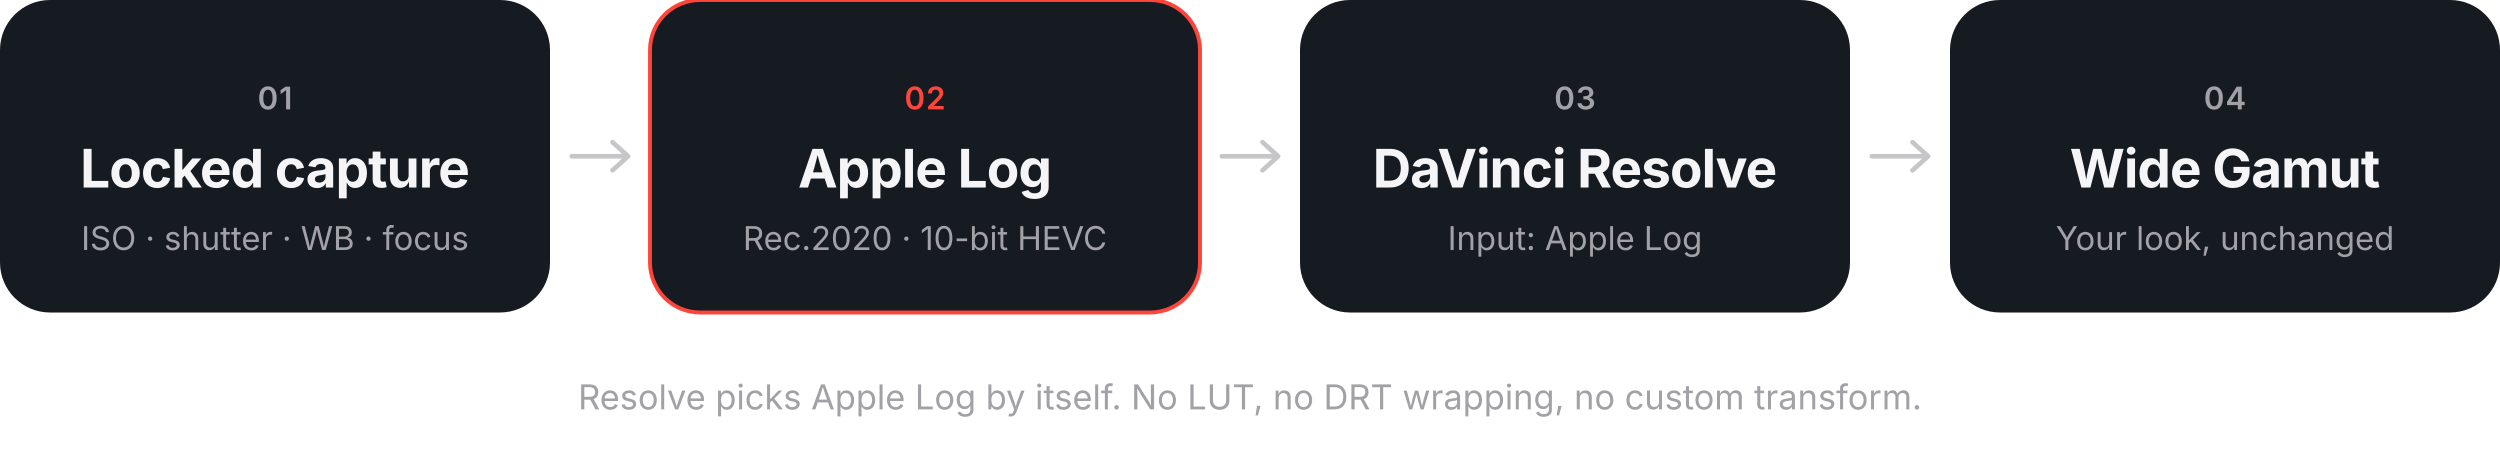
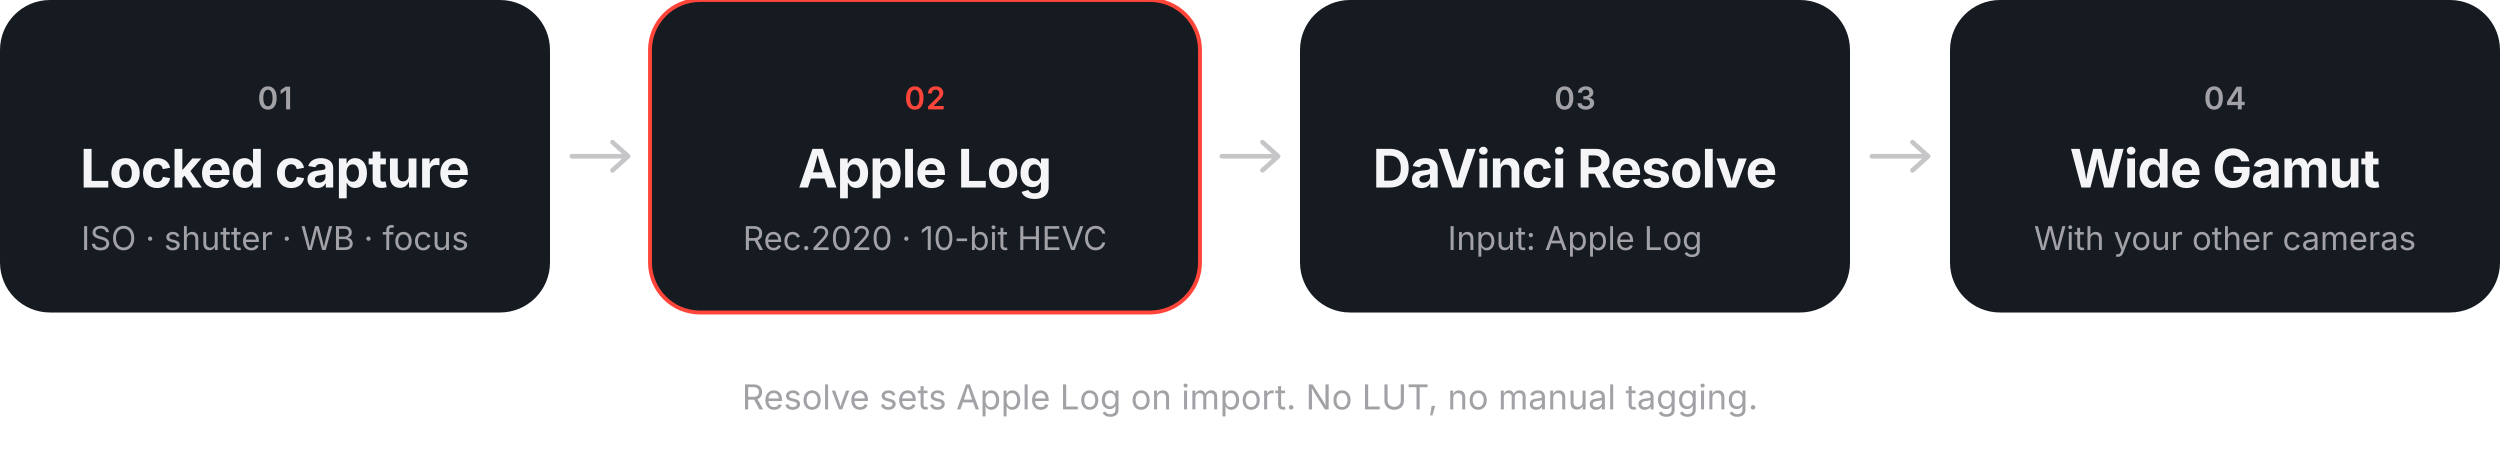
- <svg xmlns="http://www.w3.org/2000/svg" viewBox="0 0 1600 300" width="1600" height="300" role="img" aria-label="Locked capture, recorded as Apple Log in Rec.2020 and 10-bit HEVC, recognized as Apple Log by DaVinci Resolve, lands in DaVinci Wide Gamut with your look unchanged.">
+ <svg xmlns="http://www.w3.org/2000/svg" viewBox="0 0 1600 300" width="1600" height="300" role="img" aria-label="Locked capture, recorded as Apple Log in Rec.2020 and 10-bit HEVC, set as Apple Log by DaVinci Resolve on import, graded in DaVinci Wide Gamut with your other cameras.">
  <style>text{font-family:-apple-system, BlinkMacSystemFont, 'SF Pro Display', 'SF Pro Text', 'Helvetica Neue', 'Segoe UI', Inter, Arial, sans-serif}</style>
  <rect x="0" y="0" width="352" height="200" rx="32" fill="#161b22" />
  <text x="176.0" y="70.0" font-size="20" font-weight="600" fill="#a1a1a6" text-anchor="middle" letter-spacing="0.6">01</text>
  <text x="176.0" y="120.0" font-size="34" font-weight="700" fill="#f5f5f7" text-anchor="middle" letter-spacing="-0.6">Locked capture</text>
  <text x="176.0" y="160.0" font-size="21" font-weight="400" fill="#a1a1a6" text-anchor="middle" letter-spacing="0">ISO · shutter · WB · focus</text>
  <path d="M366 100 h36 m-10 -9 l10 9 l-10 9" fill="none" stroke="#a1a1a6" stroke-opacity=".6" stroke-width="3" stroke-linecap="round" stroke-linejoin="round" />
  <rect x="416" y="0" width="352" height="200" rx="32" fill="#161b22" stroke="#ff453a" stroke-width="2.5" />
  <text x="592.0" y="70.0" font-size="20" font-weight="600" fill="#ff453a" text-anchor="middle" letter-spacing="0.6">02</text>
  <text x="592.0" y="120.0" font-size="34" font-weight="700" fill="#f5f5f7" text-anchor="middle" letter-spacing="-0.6">Apple Log</text>
  <text x="592.0" y="160.0" font-size="21" font-weight="400" fill="#a1a1a6" text-anchor="middle" letter-spacing="0">Rec.2020 · 10-bit HEVC</text>
  <path d="M782 100 h36 m-10 -9 l10 9 l-10 9" fill="none" stroke="#a1a1a6" stroke-opacity=".6" stroke-width="3" stroke-linecap="round" stroke-linejoin="round" />
  <rect x="832" y="0" width="352" height="200" rx="32" fill="#161b22" />
  <text x="1008.0" y="70.0" font-size="20" font-weight="600" fill="#a1a1a6" text-anchor="middle" letter-spacing="0.6">03</text>
  <text x="1008.0" y="120.0" font-size="34" font-weight="700" fill="#f5f5f7" text-anchor="middle" letter-spacing="-0.6">DaVinci Resolve</text>
  <text x="1008.0" y="160.0" font-size="21" font-weight="400" fill="#a1a1a6" text-anchor="middle" letter-spacing="0">Input: Apple Log</text>
  <path d="M1198 100 h36 m-10 -9 l10 9 l-10 9" fill="none" stroke="#a1a1a6" stroke-opacity=".6" stroke-width="3" stroke-linecap="round" stroke-linejoin="round" />
  <rect x="1248" y="0" width="352" height="200" rx="32" fill="#161b22" />
  <text x="1424.0" y="70.0" font-size="20" font-weight="600" fill="#a1a1a6" text-anchor="middle" letter-spacing="0.6">04</text>
  <text x="1424.0" y="120.0" font-size="34" font-weight="700" fill="#f5f5f7" text-anchor="middle" letter-spacing="-0.6">Wide Gamut</text>
-   <text x="1424.0" y="160.0" font-size="21" font-weight="400" fill="#a1a1a6" text-anchor="middle" letter-spacing="0">Your look, unchanged</text>
-   <text x="800.0" y="262.0" font-size="22" font-weight="400" fill="#a1a1a6" text-anchor="middle" letter-spacing="0">Resolve picks Apple Log by itself. No LUT, no DRT wrapping, no custom transform.</text>
+   <text x="1424.0" y="160.0" font-size="21" font-weight="400" fill="#a1a1a6" text-anchor="middle" letter-spacing="0">With your other cameras</text>
+   <text x="800.0" y="262.0" font-size="22" font-weight="400" fill="#a1a1a6" text-anchor="middle" letter-spacing="0">Resolve sets Apple Log on import. No LUT, no manual tagging.</text>
</svg>
